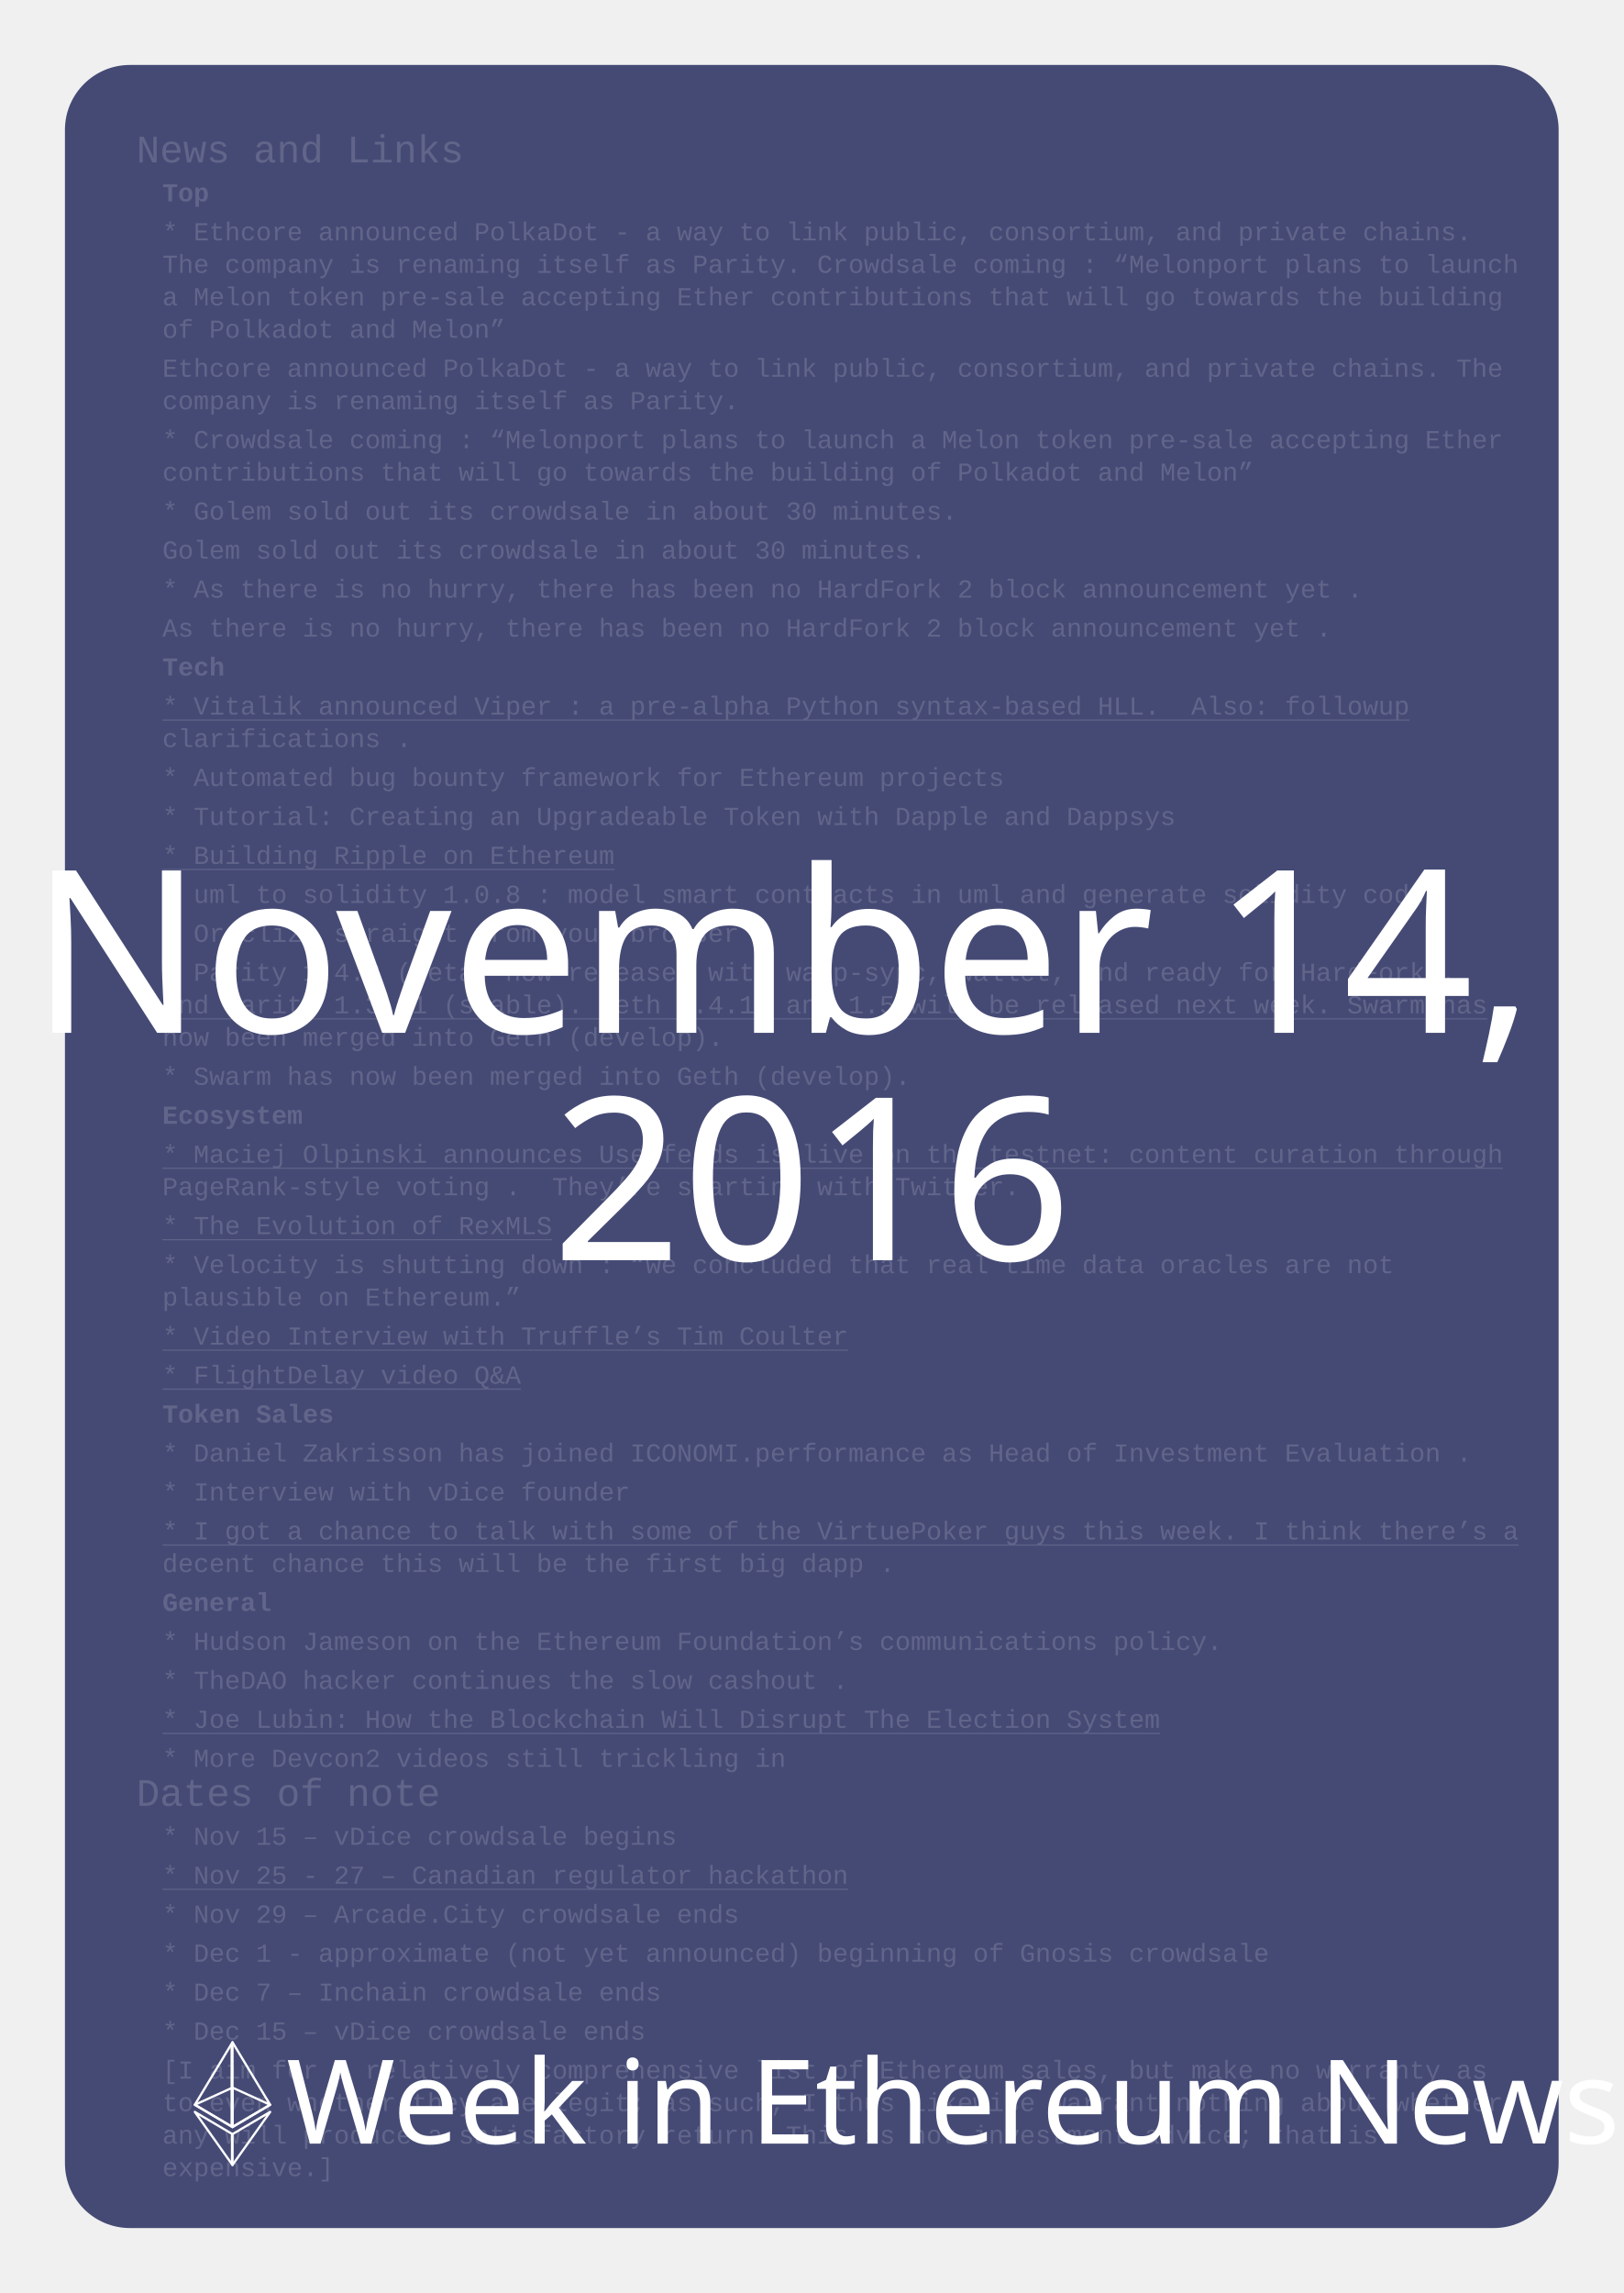
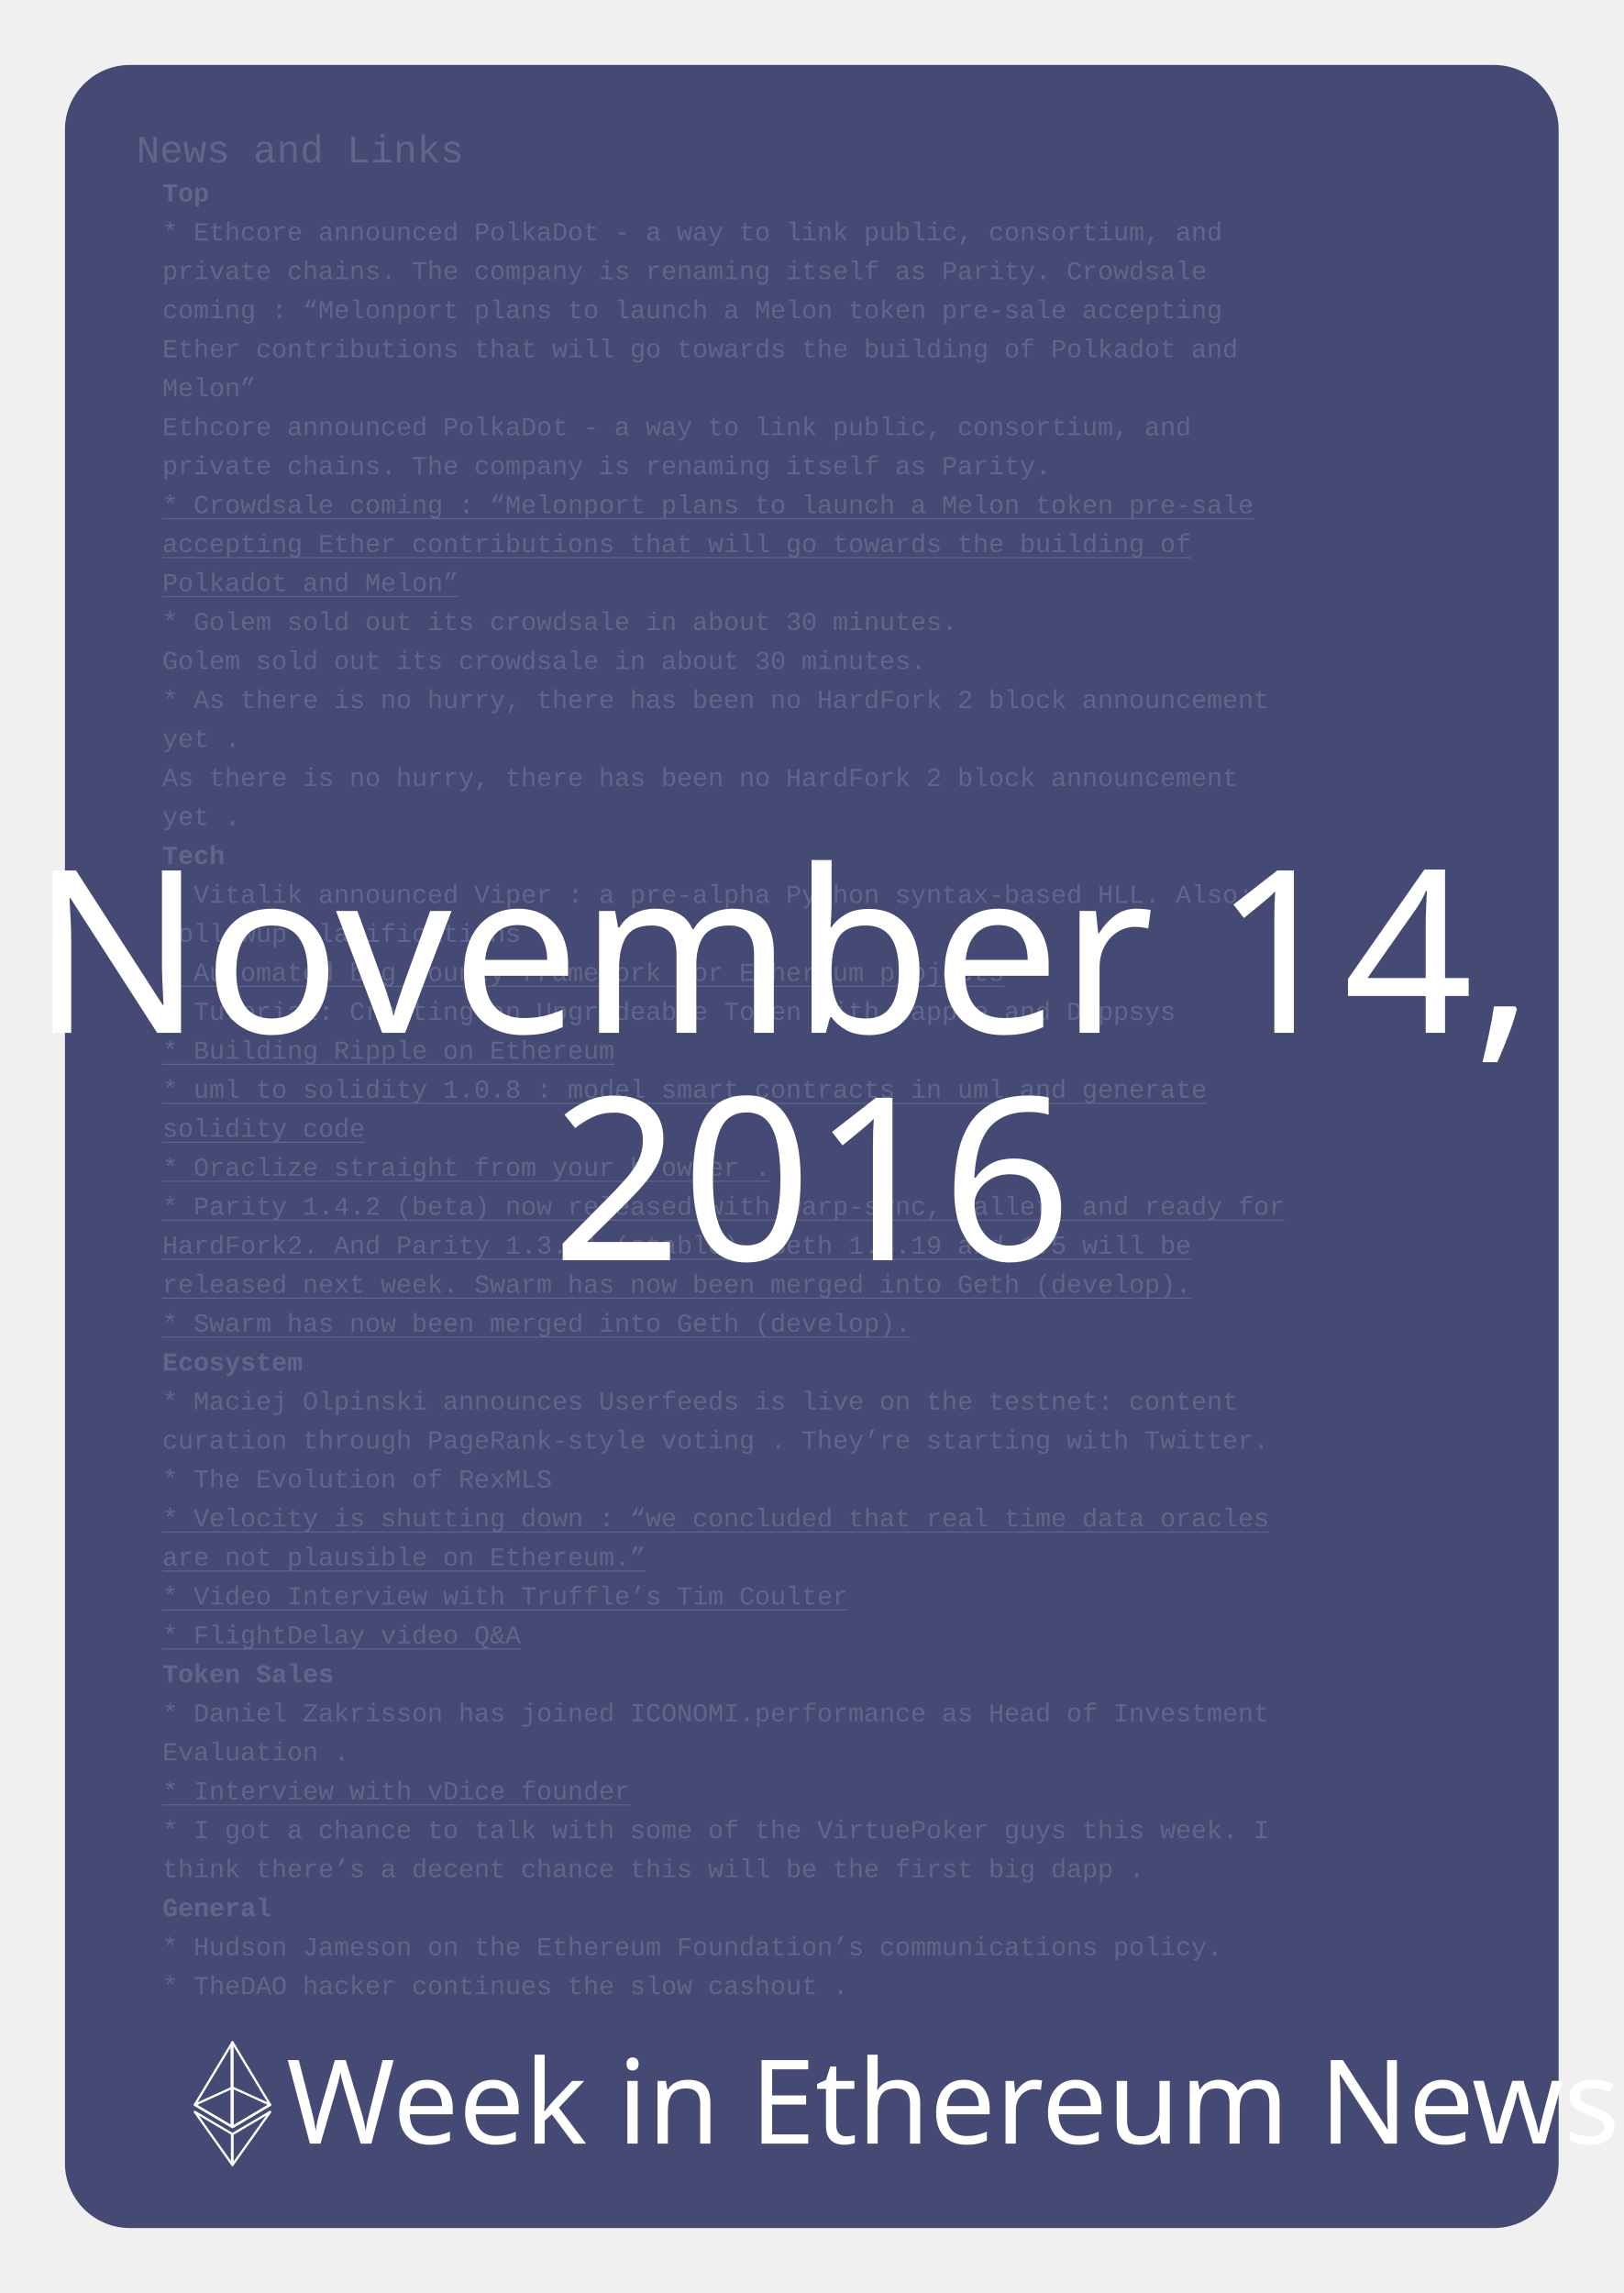
- <svg xmlns="http://www.w3.org/2000/svg" id="week-in-ethereum-news" width="500" height="706" fill="none">
+ <svg xmlns="http://www.w3.org/2000/svg" width="500" height="706">
  <rect x="20" y="20" width="460" height="666" rx="20" fill="#454A75" />
-   <text x="42" y="50" font-size="12px" font-family="Courier New" fill="#ffffff" opacity="0.15" font-weight="normal" text-decoration="none">News and Links</text>
-   <text x="50" y="62" font-size="8px" font-family="Courier New" fill="#ffffff" opacity="0.15" font-weight="bold" text-decoration="none">Top</text>
-   <text x="50" y="74" font-size="8px" font-family="Courier New" fill="#ffffff" opacity="0.15" font-weight="normal" text-decoration="none">* Ethcore announced PolkaDot - a way to link public, consortium, and private chains.</text>
-   <text x="50" y="84" font-size="8px" font-family="Courier New" fill="#ffffff" opacity="0.15" font-weight="normal" text-decoration="none">The company is renaming itself as Parity. Crowdsale coming : “Melonport plans to launch</text>
-   <text x="50" y="94" font-size="8px" font-family="Courier New" fill="#ffffff" opacity="0.15" font-weight="normal" text-decoration="none">a Melon token pre-sale accepting Ether contributions that will go towards the building</text>
-   <text x="50" y="104" font-size="8px" font-family="Courier New" fill="#ffffff" opacity="0.15" font-weight="normal" text-decoration="none">of Polkadot and Melon”</text>
-   <text x="50" y="116" font-size="8px" font-family="Courier New" fill="#ffffff" opacity="0.15" font-weight="normal" text-decoration="none">Ethcore announced PolkaDot - a way to link public, consortium, and private chains. The</text>
-   <text x="50" y="126" font-size="8px" font-family="Courier New" fill="#ffffff" opacity="0.15" font-weight="normal" text-decoration="none">company is renaming itself as Parity.</text>
-   <text x="50" y="138" font-size="8px" font-family="Courier New" fill="#ffffff" opacity="0.15" font-weight="normal" text-decoration="none">* Crowdsale coming : “Melonport plans to launch a Melon token pre-sale accepting Ether</text>
-   <text x="50" y="148" font-size="8px" font-family="Courier New" fill="#ffffff" opacity="0.15" font-weight="normal" text-decoration="none">contributions that will go towards the building of Polkadot and Melon”</text>
-   <text x="50" y="160" font-size="8px" font-family="Courier New" fill="#ffffff" opacity="0.15" font-weight="normal" text-decoration="none">* Golem sold out its crowdsale in about 30 minutes.</text>
-   <text x="50" y="172" font-size="8px" font-family="Courier New" fill="#ffffff" opacity="0.15" font-weight="normal" text-decoration="none">Golem sold out its crowdsale in about 30 minutes.</text>
-   <text x="50" y="184" font-size="8px" font-family="Courier New" fill="#ffffff" opacity="0.15" font-weight="normal" text-decoration="none">* As there is no hurry, there has been no HardFork 2 block announcement yet .</text>
-   <text x="50" y="196" font-size="8px" font-family="Courier New" fill="#ffffff" opacity="0.15" font-weight="normal" text-decoration="none">As there is no hurry, there has been no HardFork 2 block announcement yet .</text>
-   <text x="50" y="208" font-size="8px" font-family="Courier New" fill="#ffffff" opacity="0.15" font-weight="bold" text-decoration="none">Tech</text>
-   <text x="50" y="220" font-size="8px" font-family="Courier New" fill="#ffffff" opacity="0.15" font-weight="normal" text-decoration="underline">* Vitalik announced Viper : a pre-alpha Python syntax-based HLL.  Also: followup</text>
-   <text x="50" y="230" font-size="8px" font-family="Courier New" fill="#ffffff" opacity="0.15" font-weight="normal" text-decoration="none">clarifications .</text>
-   <text x="50" y="242" font-size="8px" font-family="Courier New" fill="#ffffff" opacity="0.15" font-weight="normal" text-decoration="none">* Automated bug bounty framework for Ethereum projects</text>
-   <text x="50" y="254" font-size="8px" font-family="Courier New" fill="#ffffff" opacity="0.15" font-weight="normal" text-decoration="none">* Tutorial: Creating an Upgradeable Token with Dapple and Dappsys</text>
-   <text x="50" y="266" font-size="8px" font-family="Courier New" fill="#ffffff" opacity="0.15" font-weight="normal" text-decoration="underline">* Building Ripple on Ethereum</text>
-   <text x="50" y="278" font-size="8px" font-family="Courier New" fill="#ffffff" opacity="0.15" font-weight="normal" text-decoration="none">* uml to solidity 1.0.8 : model smart contracts in uml and generate solidity code</text>
-   <text x="50" y="290" font-size="8px" font-family="Courier New" fill="#ffffff" opacity="0.15" font-weight="normal" text-decoration="none">* Oraclize straight from your browser .</text>
-   <text x="50" y="302" font-size="8px" font-family="Courier New" fill="#ffffff" opacity="0.15" font-weight="normal" text-decoration="none">* Parity 1.4.2 (beta) now released with warp-sync, wallet, and ready for HardFork2.</text>
-   <text x="50" y="312" font-size="8px" font-family="Courier New" fill="#ffffff" opacity="0.15" font-weight="normal" text-decoration="underline">And Parity 1.3.11 (stable). Geth 1.4.19 and 1.5 will be released next week. Swarm has</text>
-   <text x="50" y="322" font-size="8px" font-family="Courier New" fill="#ffffff" opacity="0.15" font-weight="normal" text-decoration="none">now been merged into Geth (develop).</text>
-   <text x="50" y="334" font-size="8px" font-family="Courier New" fill="#ffffff" opacity="0.15" font-weight="normal" text-decoration="none">* Swarm has now been merged into Geth (develop).</text>
-   <text x="50" y="346" font-size="8px" font-family="Courier New" fill="#ffffff" opacity="0.15" font-weight="bold" text-decoration="none">Ecosystem</text>
-   <text x="50" y="358" font-size="8px" font-family="Courier New" fill="#ffffff" opacity="0.15" font-weight="normal" text-decoration="underline">* Maciej Olpinski announces Userfeeds is live on the testnet: content curation through</text>
-   <text x="50" y="368" font-size="8px" font-family="Courier New" fill="#ffffff" opacity="0.15" font-weight="normal" text-decoration="none">PageRank-style voting .  They’re starting with Twitter.</text>
-   <text x="50" y="380" font-size="8px" font-family="Courier New" fill="#ffffff" opacity="0.15" font-weight="normal" text-decoration="underline">* The Evolution of RexMLS</text>
-   <text x="50" y="392" font-size="8px" font-family="Courier New" fill="#ffffff" opacity="0.15" font-weight="normal" text-decoration="none">* Velocity is shutting down : “we concluded that real time data oracles are not</text>
-   <text x="50" y="402" font-size="8px" font-family="Courier New" fill="#ffffff" opacity="0.15" font-weight="normal" text-decoration="none">plausible on Ethereum.”</text>
-   <text x="50" y="414" font-size="8px" font-family="Courier New" fill="#ffffff" opacity="0.15" font-weight="normal" text-decoration="underline">* Video Interview with Truffle’s Tim Coulter</text>
-   <text x="50" y="426" font-size="8px" font-family="Courier New" fill="#ffffff" opacity="0.15" font-weight="normal" text-decoration="underline">* FlightDelay video Q&amp;A</text>
-   <text x="50" y="438" font-size="8px" font-family="Courier New" fill="#ffffff" opacity="0.15" font-weight="bold" text-decoration="none">Token Sales</text>
-   <text x="50" y="450" font-size="8px" font-family="Courier New" fill="#ffffff" opacity="0.15" font-weight="normal" text-decoration="none">* Daniel Zakrisson has joined ICONOMI.performance as Head of Investment Evaluation .</text>
-   <text x="50" y="462" font-size="8px" font-family="Courier New" fill="#ffffff" opacity="0.15" font-weight="normal" text-decoration="none">* Interview with vDice founder</text>
-   <text x="50" y="474" font-size="8px" font-family="Courier New" fill="#ffffff" opacity="0.15" font-weight="normal" text-decoration="underline">* I got a chance to talk with some of the VirtuePoker guys this week. I think there’s a</text>
-   <text x="50" y="484" font-size="8px" font-family="Courier New" fill="#ffffff" opacity="0.15" font-weight="normal" text-decoration="none">decent chance this will be the first big dapp .</text>
-   <text x="50" y="496" font-size="8px" font-family="Courier New" fill="#ffffff" opacity="0.15" font-weight="bold" text-decoration="none">General</text>
-   <text x="50" y="508" font-size="8px" font-family="Courier New" fill="#ffffff" opacity="0.15" font-weight="normal" text-decoration="none">* Hudson Jameson on the Ethereum Foundation’s communications policy.</text>
-   <text x="50" y="520" font-size="8px" font-family="Courier New" fill="#ffffff" opacity="0.15" font-weight="normal" text-decoration="none">* TheDAO hacker continues the slow cashout .</text>
-   <text x="50" y="532" font-size="8px" font-family="Courier New" fill="#ffffff" opacity="0.15" font-weight="normal" text-decoration="underline">* Joe Lubin: How the Blockchain Will Disrupt The Election System</text>
-   <text x="50" y="544" font-size="8px" font-family="Courier New" fill="#ffffff" opacity="0.15" font-weight="normal" text-decoration="none">* More Devcon2 videos still trickling in</text>
-   <text x="42" y="556" font-size="12px" font-family="Courier New" fill="#ffffff" opacity="0.15" font-weight="normal" text-decoration="none">Dates of note</text>
-   <text x="50" y="568" font-size="8px" font-family="Courier New" fill="#ffffff" opacity="0.15" font-weight="normal" text-decoration="none">* Nov 15 – vDice crowdsale begins</text>
-   <text x="50" y="580" font-size="8px" font-family="Courier New" fill="#ffffff" opacity="0.15" font-weight="normal" text-decoration="underline">* Nov 25 - 27 – Canadian regulator hackathon</text>
-   <text x="50" y="592" font-size="8px" font-family="Courier New" fill="#ffffff" opacity="0.15" font-weight="normal" text-decoration="none">* Nov 29 – Arcade.City crowdsale ends</text>
-   <text x="50" y="604" font-size="8px" font-family="Courier New" fill="#ffffff" opacity="0.15" font-weight="normal" text-decoration="none">* Dec 1 - approximate (not yet announced) beginning of Gnosis crowdsale</text>
-   <text x="50" y="616" font-size="8px" font-family="Courier New" fill="#ffffff" opacity="0.15" font-weight="normal" text-decoration="none">* Dec 7 – Inchain crowdsale ends</text>
-   <text x="50" y="628" font-size="8px" font-family="Courier New" fill="#ffffff" opacity="0.15" font-weight="normal" text-decoration="none">* Dec 15 – vDice crowdsale ends</text>
-   <text x="50" y="640" font-size="8px" font-family="Courier New" fill="#ffffff" opacity="0.15" font-weight="normal" text-decoration="none">[I aim for a relatively comprehensive list of Ethereum sales, but make no warranty as</text>
-   <text x="50" y="650" font-size="8px" font-family="Courier New" fill="#ffffff" opacity="0.15" font-weight="normal" text-decoration="none">to even whether they are legit; as such, I thus likewise warrant nothing about whether</text>
-   <text x="50" y="660" font-size="8px" font-family="Courier New" fill="#ffffff" opacity="0.15" font-weight="normal" text-decoration="none">any will produce a satisfactory return. This is not investment advice; that is</text>
-   <text x="50" y="670" font-size="8px" font-family="Courier New" fill="#ffffff" opacity="0.15" font-weight="normal" text-decoration="none">expensive.]</text>
+   <text x="42" y="50" font-size="12" font-family="Courier New" fill="#ffffff" opacity="0.15">News and Links</text>
+   <text x="50" y="62" font-size="8" font-family="Courier New" fill="#ffffff" opacity="0.15" font-weight="bold">Top</text>
+   <text x="50" y="74" font-size="8" font-family="Courier New" fill="#ffffff" opacity="0.15">*  Ethcore announced PolkaDot - a way to link public, consortium, and</text>
+   <text x="50" y="86" font-size="8" font-family="Courier New" fill="#ffffff" opacity="0.15">private chains. The company is renaming itself as Parity.   Crowdsale</text>
+   <text x="50" y="98" font-size="8" font-family="Courier New" fill="#ffffff" opacity="0.15">coming : “Melonport plans to launch a Melon token pre-sale accepting</text>
+   <text x="50" y="110" font-size="8" font-family="Courier New" fill="#ffffff" opacity="0.15">Ether contributions that will go towards the building of Polkadot and</text>
+   <text x="50" y="122" font-size="8" font-family="Courier New" fill="#ffffff" opacity="0.15">Melon”</text>
+   <text x="50" y="134" font-size="8" font-family="Courier New" fill="#ffffff" opacity="0.15">Ethcore announced PolkaDot - a way to link public, consortium, and</text>
+   <text x="50" y="146" font-size="8" font-family="Courier New" fill="#ffffff" opacity="0.15">private chains. The company is renaming itself as Parity.</text>
+   <text x="50" y="158" font-size="8" font-family="Courier New" fill="#ffffff" opacity="0.15" text-decoration="underline">* Crowdsale coming : “Melonport plans to launch a Melon token pre-sale</text>
+   <text x="50" y="170" font-size="8" font-family="Courier New" fill="#ffffff" opacity="0.15" text-decoration="underline">accepting Ether contributions that will go towards the building of</text>
+   <text x="50" y="182" font-size="8" font-family="Courier New" fill="#ffffff" opacity="0.15" text-decoration="underline">Polkadot and Melon”</text>
+   <text x="50" y="194" font-size="8" font-family="Courier New" fill="#ffffff" opacity="0.15">*  Golem sold out its crowdsale in about 30 minutes.</text>
+   <text x="50" y="206" font-size="8" font-family="Courier New" fill="#ffffff" opacity="0.15">Golem sold out its crowdsale in about 30 minutes.</text>
+   <text x="50" y="218" font-size="8" font-family="Courier New" fill="#ffffff" opacity="0.15">*  As there is no hurry, there has been no HardFork 2 block announcement</text>
+   <text x="50" y="230" font-size="8" font-family="Courier New" fill="#ffffff" opacity="0.15">yet .</text>
+   <text x="50" y="242" font-size="8" font-family="Courier New" fill="#ffffff" opacity="0.15">As there is no hurry, there has been no HardFork 2 block announcement</text>
+   <text x="50" y="254" font-size="8" font-family="Courier New" fill="#ffffff" opacity="0.15">yet .</text>
+   <text x="50" y="266" font-size="8" font-family="Courier New" fill="#ffffff" opacity="0.15" font-weight="bold">Tech</text>
+   <text x="50" y="278" font-size="8" font-family="Courier New" fill="#ffffff" opacity="0.15">* Vitalik announced Viper : a pre-alpha Python syntax-based HLL. Also:</text>
+   <text x="50" y="290" font-size="8" font-family="Courier New" fill="#ffffff" opacity="0.15">followup clarifications .</text>
+   <text x="50" y="302" font-size="8" font-family="Courier New" fill="#ffffff" opacity="0.15" text-decoration="underline">* Automated bug bounty framework for Ethereum projects</text>
+   <text x="50" y="314" font-size="8" font-family="Courier New" fill="#ffffff" opacity="0.15">* Tutorial: Creating an Upgradeable Token with Dapple and Dappsys</text>
+   <text x="50" y="326" font-size="8" font-family="Courier New" fill="#ffffff" opacity="0.15" text-decoration="underline">* Building Ripple on Ethereum</text>
+   <text x="50" y="338" font-size="8" font-family="Courier New" fill="#ffffff" opacity="0.15" text-decoration="underline">* uml to solidity 1.0.8 : model smart contracts in uml and generate</text>
+   <text x="50" y="350" font-size="8" font-family="Courier New" fill="#ffffff" opacity="0.15" text-decoration="underline">solidity code</text>
+   <text x="50" y="362" font-size="8" font-family="Courier New" fill="#ffffff" opacity="0.15" text-decoration="underline">* Oraclize straight from your browser .</text>
+   <text x="50" y="374" font-size="8" font-family="Courier New" fill="#ffffff" opacity="0.15" text-decoration="underline">* Parity 1.4.2 (beta) now released with warp-sync, wallet, and ready for</text>
+   <text x="50" y="386" font-size="8" font-family="Courier New" fill="#ffffff" opacity="0.15" text-decoration="underline">HardFork2. And Parity 1.3.11 (stable). Geth 1.4.19 and 1.5 will be</text>
+   <text x="50" y="398" font-size="8" font-family="Courier New" fill="#ffffff" opacity="0.15" text-decoration="underline">released next week.   Swarm has now been merged into Geth (develop).</text>
+   <text x="50" y="410" font-size="8" font-family="Courier New" fill="#ffffff" opacity="0.15" text-decoration="underline">* Swarm has now been merged into Geth (develop).</text>
+   <text x="50" y="422" font-size="8" font-family="Courier New" fill="#ffffff" opacity="0.15" font-weight="bold">Ecosystem</text>
+   <text x="50" y="434" font-size="8" font-family="Courier New" fill="#ffffff" opacity="0.15">* Maciej Olpinski announces Userfeeds is live on the testnet: content</text>
+   <text x="50" y="446" font-size="8" font-family="Courier New" fill="#ffffff" opacity="0.15">curation through PageRank-style voting . They’re starting with Twitter.</text>
+   <text x="50" y="458" font-size="8" font-family="Courier New" fill="#ffffff" opacity="0.15">* The Evolution of RexMLS</text>
+   <text x="50" y="470" font-size="8" font-family="Courier New" fill="#ffffff" opacity="0.15" text-decoration="underline">* Velocity is shutting down : “we concluded that real time data oracles</text>
+   <text x="50" y="482" font-size="8" font-family="Courier New" fill="#ffffff" opacity="0.15" text-decoration="underline">are not plausible on Ethereum.”</text>
+   <text x="50" y="494" font-size="8" font-family="Courier New" fill="#ffffff" opacity="0.15" text-decoration="underline">* Video Interview with Truffle’s Tim Coulter</text>
+   <text x="50" y="506" font-size="8" font-family="Courier New" fill="#ffffff" opacity="0.15" text-decoration="underline">* FlightDelay video Q&amp;A</text>
+   <text x="50" y="518" font-size="8" font-family="Courier New" fill="#ffffff" opacity="0.15" font-weight="bold">Token Sales</text>
+   <text x="50" y="530" font-size="8" font-family="Courier New" fill="#ffffff" opacity="0.15">* Daniel Zakrisson has joined ICONOMI.performance as Head of Investment</text>
+   <text x="50" y="542" font-size="8" font-family="Courier New" fill="#ffffff" opacity="0.15">Evaluation .</text>
+   <text x="50" y="554" font-size="8" font-family="Courier New" fill="#ffffff" opacity="0.15" text-decoration="underline">* Interview with vDice founder</text>
+   <text x="50" y="566" font-size="8" font-family="Courier New" fill="#ffffff" opacity="0.15">* I got a chance to talk with some of the VirtuePoker guys this week. I</text>
+   <text x="50" y="578" font-size="8" font-family="Courier New" fill="#ffffff" opacity="0.15">think there’s a decent chance this will be the first big dapp .</text>
+   <text x="50" y="590" font-size="8" font-family="Courier New" fill="#ffffff" opacity="0.15" font-weight="bold">General</text>
+   <text x="50" y="602" font-size="8" font-family="Courier New" fill="#ffffff" opacity="0.15">* Hudson Jameson on the Ethereum Foundation’s communications policy.</text>
+   <text x="50" y="614" font-size="8" font-family="Courier New" fill="#ffffff" opacity="0.15">* TheDAO hacker continues the slow cashout .</text>
  <text fill="#ffffff" font-family="Calibri" font-size="70" font-weight="300" text-anchor="middle">
    <tspan x="250" y="318">November 14,</tspan>
    <tspan x="250" y="388">2016</tspan>
  </text>
  <g transform="translate(20, 300) scale(0.8)">
-     <path d="m64.496 411-.317 1.076v31.228l.317.316 14.495-8.568L64.496 411Z" stroke="#fff" stroke-width=".866" stroke-linecap="round" stroke-linejoin="round" />
-     <path d="M64.496 411 50 435.052l14.496 8.568V411Zm0 35.365-.179.218v11.124l.179.521L79 437.801l-14.504 8.564Z" stroke="#fff" stroke-width=".866" stroke-linecap="round" stroke-linejoin="round" />
-     <path d="M64.496 458.228v-11.863L50 437.801l14.496 20.427Zm0-14.608 14.495-8.568-14.495-6.589v15.157ZM50 435.052l14.496 8.568v-15.157L50 435.052Z" stroke="#fff" stroke-width=".866" stroke-linecap="round" stroke-linejoin="round" />
+     <path d="m64.496 411-.317 1.076v31.228l.317.316 14.495-8.568L64.496 411Z" stroke="#fff" stroke-width=".866" stroke-linecap="round" stroke-linejoin="round" fill="none" />
+     <path d="M64.496 411 50 435.052l14.496 8.568V411Zm0 35.365-.179.218v11.124l.179.521L79 437.801l-14.504 8.564Z" stroke="#fff" stroke-width=".866" stroke-linecap="round" stroke-linejoin="round" fill="none" />
+     <path d="M64.496 458.228v-11.863L50 437.801l14.496 20.427Zm0-14.608 14.495-8.568-14.495-6.589v15.157ZM50 435.052l14.496 8.568v-15.157L50 435.052Z" stroke="#fff" stroke-width=".866" stroke-linecap="round" stroke-linejoin="round" fill="none" />
  </g>
  <text fill="#ffffff" font-family="Calibri" font-size="36" x="88.195" y="660">Week in Ethereum News</text>
-   <style>
-       .wienText {font-family: "Courier New"; fill: white; opacity: .15;}
-       .h2 {font-size: 12px;}
-       .h3 {font-size: 10px;}
-       .tiny {font-size: 8px;}
-       .link {text-decoration: underline;}
-     </style>
</svg>
